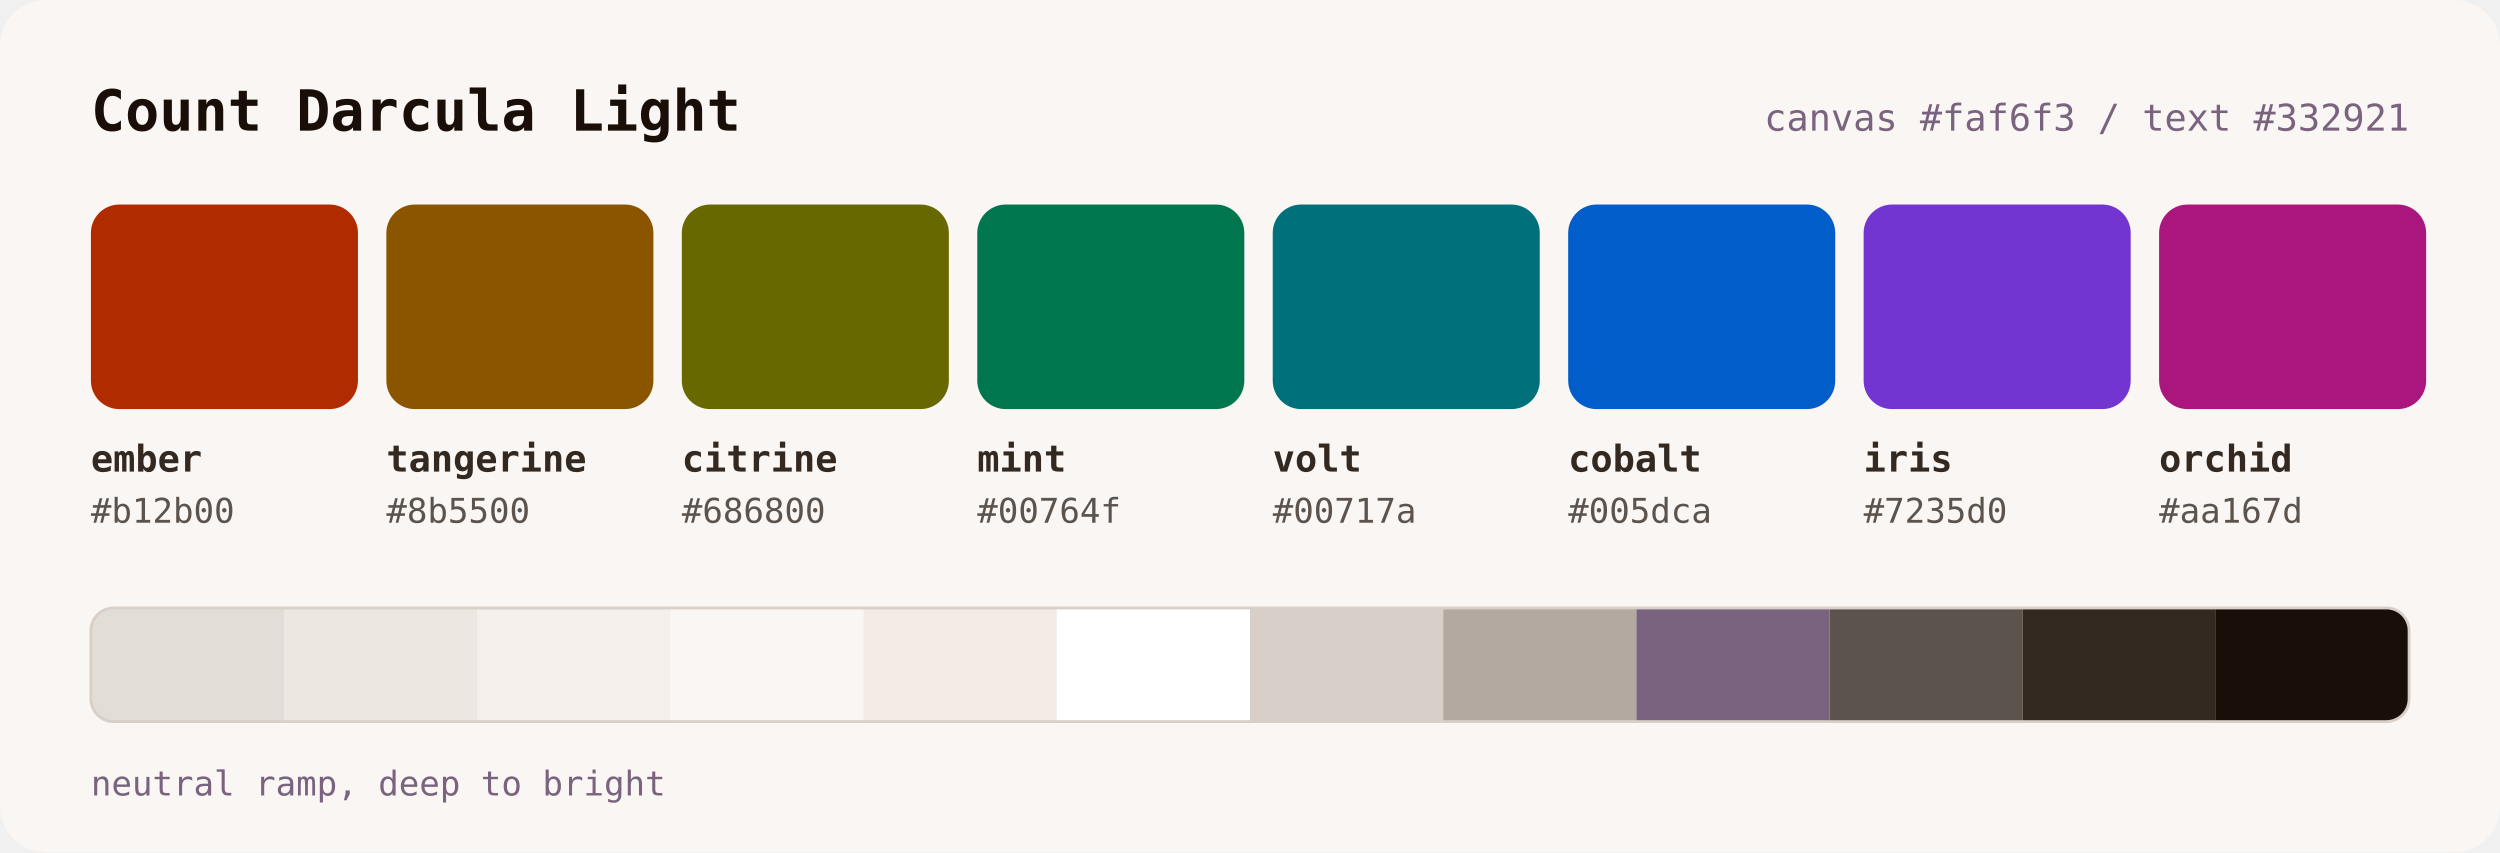
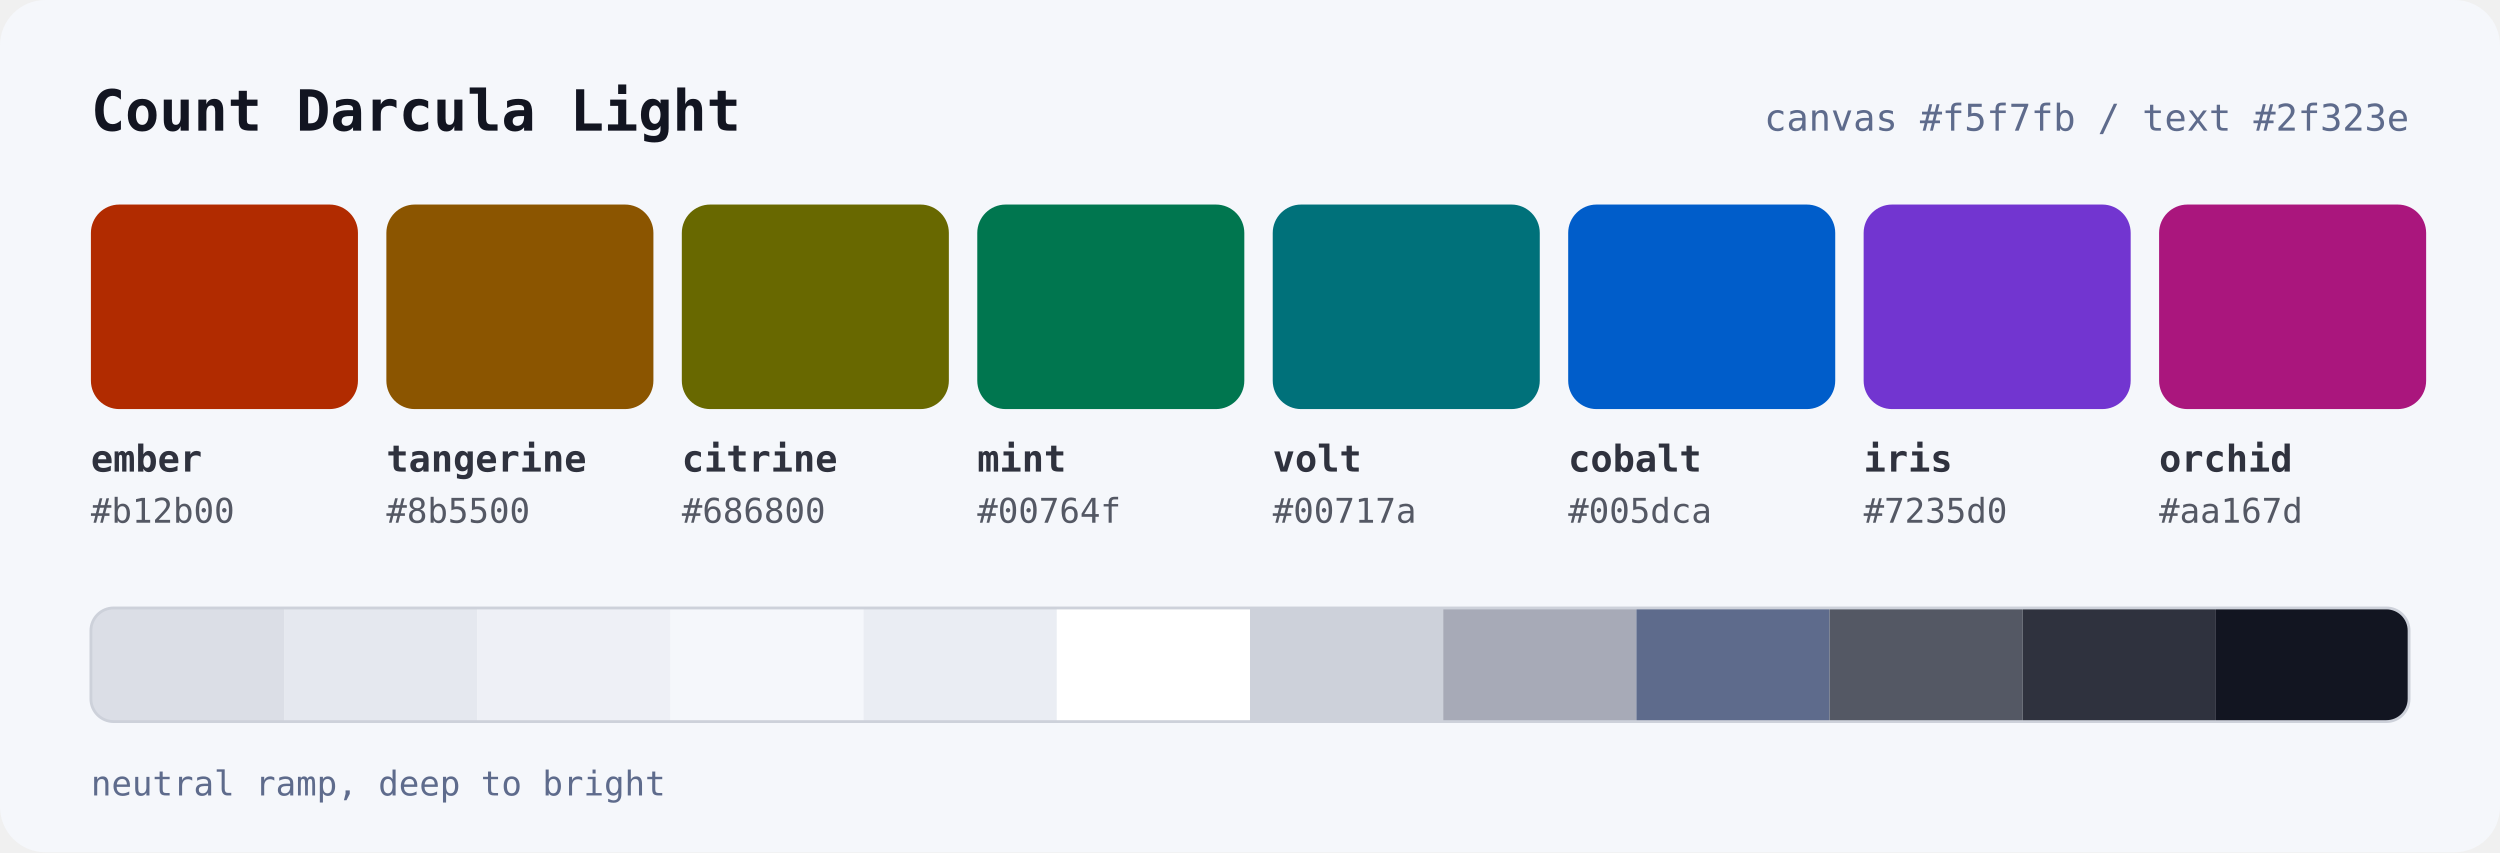
<svg xmlns="http://www.w3.org/2000/svg" width="880" height="300" viewBox="0 0 880 300" font-family="ui-monospace, SFMono-Regular, Menlo, Consolas, monospace">
-   <rect width="880" height="300" rx="16" fill="#faf6f3" />
-   <text x="32" y="46" fill="#190f08" font-size="20" font-weight="700">Count Darcula Light</text>
-   <text x="848" y="46" fill="#79637e" font-size="13" text-anchor="end">canvas #faf6f3 / text #332921</text>
+   <rect width="880" height="300" rx="16" fill="#f5f7fb" />
+   <text x="32" y="46" fill="#121521" font-size="20" font-weight="700">Count Darcula Light</text>
+   <text x="848" y="46" fill="#5e6b8c" font-size="13" text-anchor="end">canvas #f5f7fb / text #2f323e</text>
  <rect x="32" y="72" width="94" height="72" rx="10" fill="#b12b00" />
-   <text x="32" y="166" fill="#332921" font-size="13" font-weight="600">ember</text>
-   <text x="32" y="184" fill="#5c534d" font-size="12">#b12b00</text>
+   <text x="32" y="166" fill="#2f323e" font-size="13" font-weight="600">ember</text>
+   <text x="32" y="184" fill="#545864" font-size="12">#b12b00</text>
  <rect x="136" y="72" width="94" height="72" rx="10" fill="#8b5500" />
-   <text x="136" y="166" fill="#332921" font-size="13" font-weight="600">tangerine</text>
-   <text x="136" y="184" fill="#5c534d" font-size="12">#8b5500</text>
+   <text x="136" y="166" fill="#2f323e" font-size="13" font-weight="600">tangerine</text>
+   <text x="136" y="184" fill="#545864" font-size="12">#8b5500</text>
  <rect x="240" y="72" width="94" height="72" rx="10" fill="#686800" />
-   <text x="240" y="166" fill="#332921" font-size="13" font-weight="600">citrine</text>
-   <text x="240" y="184" fill="#5c534d" font-size="12">#686800</text>
+   <text x="240" y="166" fill="#2f323e" font-size="13" font-weight="600">citrine</text>
+   <text x="240" y="184" fill="#545864" font-size="12">#686800</text>
  <rect x="344" y="72" width="94" height="72" rx="10" fill="#00764f" />
-   <text x="344" y="166" fill="#332921" font-size="13" font-weight="600">mint</text>
-   <text x="344" y="184" fill="#5c534d" font-size="12">#00764f</text>
+   <text x="344" y="166" fill="#2f323e" font-size="13" font-weight="600">mint</text>
+   <text x="344" y="184" fill="#545864" font-size="12">#00764f</text>
  <rect x="448" y="72" width="94" height="72" rx="10" fill="#00717a" />
-   <text x="448" y="166" fill="#332921" font-size="13" font-weight="600">volt</text>
-   <text x="448" y="184" fill="#5c534d" font-size="12">#00717a</text>
+   <text x="448" y="166" fill="#2f323e" font-size="13" font-weight="600">volt</text>
+   <text x="448" y="184" fill="#545864" font-size="12">#00717a</text>
  <rect x="552" y="72" width="94" height="72" rx="10" fill="#005dca" />
-   <text x="552" y="166" fill="#332921" font-size="13" font-weight="600">cobalt</text>
-   <text x="552" y="184" fill="#5c534d" font-size="12">#005dca</text>
+   <text x="552" y="166" fill="#2f323e" font-size="13" font-weight="600">cobalt</text>
+   <text x="552" y="184" fill="#545864" font-size="12">#005dca</text>
  <rect x="656" y="72" width="94" height="72" rx="10" fill="#7235d0" />
-   <text x="656" y="166" fill="#332921" font-size="13" font-weight="600">iris</text>
-   <text x="656" y="184" fill="#5c534d" font-size="12">#7235d0</text>
+   <text x="656" y="166" fill="#2f323e" font-size="13" font-weight="600">iris</text>
+   <text x="656" y="184" fill="#545864" font-size="12">#7235d0</text>
  <rect x="760" y="72" width="94" height="72" rx="10" fill="#aa167d" />
-   <text x="760" y="166" fill="#332921" font-size="13" font-weight="600">orchid</text>
-   <text x="760" y="184" fill="#5c534d" font-size="12">#aa167d</text>
+   <text x="760" y="166" fill="#2f323e" font-size="13" font-weight="600">orchid</text>
+   <text x="760" y="184" fill="#545864" font-size="12">#aa167d</text>
  <clipPath id="ramp">
    <rect x="32" y="214" width="816" height="40" rx="8" />
  </clipPath>
  <g clip-path="url(#ramp)">
-     <rect x="32.0" y="214" width="68.0" height="40" fill="#e3ddd8" />
-     <rect x="100.0" y="214" width="68.0" height="40" fill="#ede7e2" />
-     <rect x="168.0" y="214" width="68.0" height="40" fill="#f4efeb" />
-     <rect x="236.0" y="214" width="68.0" height="40" fill="#faf6f3" />
-     <rect x="304.0" y="214" width="68.0" height="40" fill="#f2ebe6" />
+     <rect x="32.0" y="214" width="68.0" height="40" fill="#dbdee6" />
+     <rect x="100.0" y="214" width="68.0" height="40" fill="#e5e8ef" />
+     <rect x="168.0" y="214" width="68.0" height="40" fill="#eef0f6" />
+     <rect x="236.0" y="214" width="68.0" height="40" fill="#f5f7fb" />
+     <rect x="304.0" y="214" width="68.0" height="40" fill="#eaedf3" />
    <rect x="372.0" y="214" width="68.0" height="40" fill="#ffffff" />
-     <rect x="440.0" y="214" width="68.0" height="40" fill="#d8cfc8" />
-     <rect x="508.0" y="214" width="68.0" height="40" fill="#b3a9a1" />
-     <rect x="576.0" y="214" width="68.0" height="40" fill="#79637e" />
-     <rect x="644.0" y="214" width="68.0" height="40" fill="#5c534d" />
-     <rect x="712.0" y="214" width="68.0" height="40" fill="#332921" />
-     <rect x="780.0" y="214" width="68.0" height="40" fill="#190f08" />
+     <rect x="440.0" y="214" width="68.0" height="40" fill="#cdd1da" />
+     <rect x="508.0" y="214" width="68.0" height="40" fill="#a7aab7" />
+     <rect x="576.0" y="214" width="68.0" height="40" fill="#5e6b8c" />
+     <rect x="644.0" y="214" width="68.0" height="40" fill="#545864" />
+     <rect x="712.0" y="214" width="68.0" height="40" fill="#2f323e" />
+     <rect x="780.0" y="214" width="68.0" height="40" fill="#121521" />
  </g>
-   <rect x="32" y="214" width="816" height="40" rx="8" fill="none" stroke="#d8cfc8" />
-   <text x="32" y="280" fill="#79637e" font-size="12">neutral ramp, deep to bright</text>
+   <rect x="32" y="214" width="816" height="40" rx="8" fill="none" stroke="#cdd1da" />
+   <text x="32" y="280" fill="#5e6b8c" font-size="12">neutral ramp, deep to bright</text>
</svg>
